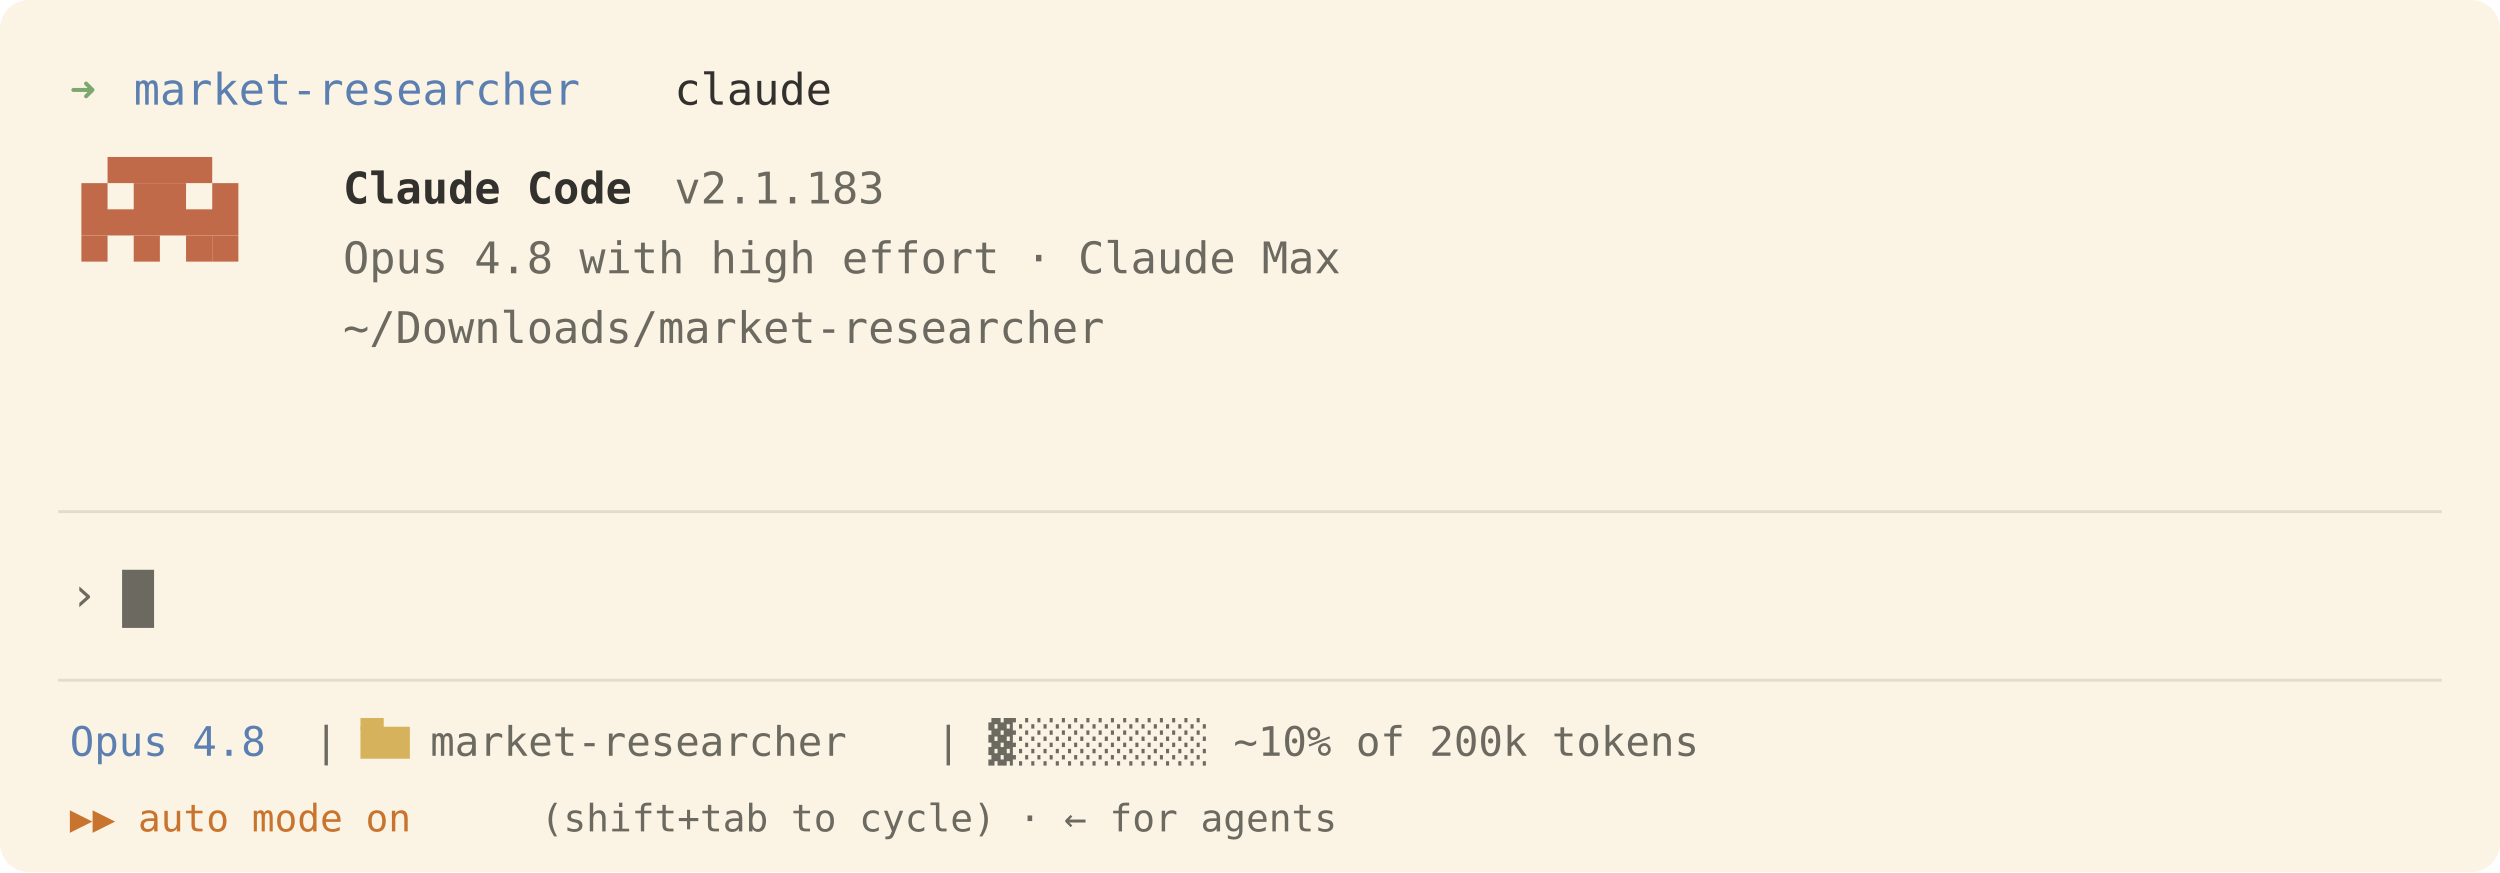
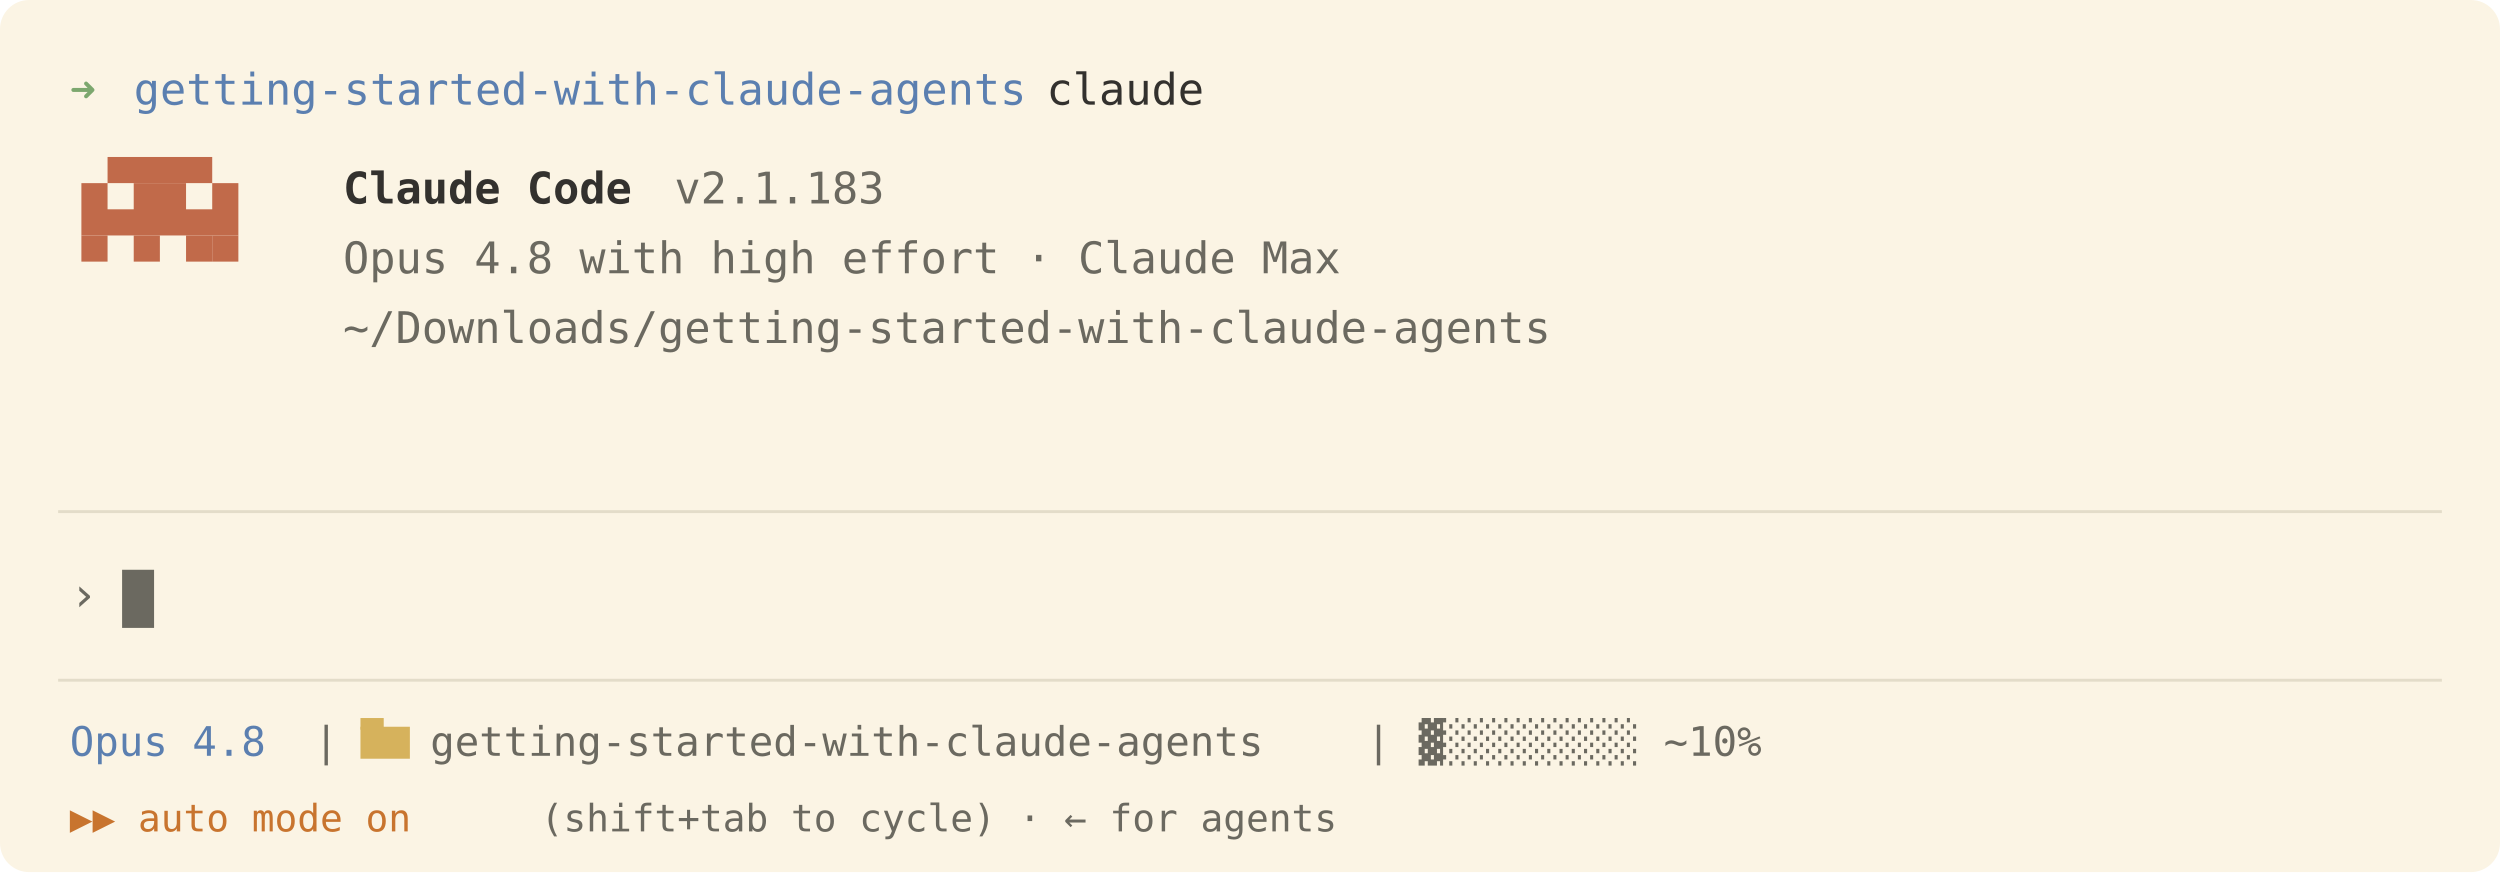
<svg xmlns="http://www.w3.org/2000/svg" viewBox="0 0 860 300">
  <rect width="860" height="300" rx="10" fill="#FBF4E4" />
  <text x="24" y="36" font-family="SF Mono, SFMono-Regular, Menlo, Consolas, monospace" font-size="15" font-weight="400" fill="#7CA76E">➜</text>
-   <text x="46" y="36" font-family="SF Mono, SFMono-Regular, Menlo, Consolas, monospace" font-size="15" font-weight="400" fill="#5B7FB0">market-researcher</text>
-   <text x="232" y="36" font-family="SF Mono, SFMono-Regular, Menlo, Consolas, monospace" font-size="15" font-weight="400" fill="#33312E">claude</text>
+   <text x="46" y="36" font-family="SF Mono, SFMono-Regular, Menlo, Consolas, monospace" font-size="15" font-weight="400" fill="#5B7FB0">getting-started-with-claude-agents</text>
+   <text x="360" y="36" font-family="SF Mono, SFMono-Regular, Menlo, Consolas, monospace" font-size="15" font-weight="400" fill="#33312E">claude</text>
  <rect x="37" y="54" width="36" height="9" fill="#C16A4A" />
  <rect x="28" y="63" width="54" height="18" fill="#C16A4A" />
  <rect x="28" y="81" width="9" height="9" fill="#C16A4A" />
  <rect x="46" y="81" width="9" height="9" fill="#C16A4A" />
  <rect x="64" y="81" width="9" height="9" fill="#C16A4A" />
  <rect x="73" y="81" width="9" height="9" fill="#C16A4A" />
  <rect x="37" y="63" width="9" height="9" fill="#FBF4E4" />
  <rect x="64" y="63" width="9" height="9" fill="#FBF4E4" />
  <text x="118" y="70" font-family="SF Mono, SFMono-Regular, Menlo, Consolas, monospace" font-size="15" font-weight="700" fill="#33312E">Claude Code</text>
  <text x="232" y="70" font-family="SF Mono, SFMono-Regular, Menlo, Consolas, monospace" font-size="15" font-weight="400" fill="#6B6960">v2.1.183</text>
  <text x="118" y="94" font-family="SF Mono, SFMono-Regular, Menlo, Consolas, monospace" font-size="15" font-weight="400" fill="#6B6960">Opus 4.8 with high effort · Claude Max</text>
-   <text x="118" y="118" font-family="SF Mono, SFMono-Regular, Menlo, Consolas, monospace" font-size="15" font-weight="400" fill="#6B6960">~/Downloads/market-researcher</text>
+   <text x="118" y="118" font-family="SF Mono, SFMono-Regular, Menlo, Consolas, monospace" font-size="15" font-weight="400" fill="#6B6960">~/Downloads/getting-started-with-claude-agents</text>
  <line x1="20" y1="176" x2="840" y2="176" stroke="#E3DCC9" />
  <text x="24" y="210" font-family="SF Mono, SFMono-Regular, Menlo, Consolas, monospace" font-size="16" font-weight="400" fill="#6B6960">›</text>
  <rect x="42" y="196" width="11" height="20" fill="#6B6960" />
  <line x1="20" y1="234" x2="840" y2="234" stroke="#E3DCC9" />
  <text x="24" y="260" font-family="SF Mono, SFMono-Regular, Menlo, Consolas, monospace" font-size="14" font-weight="400" fill="#5B7FB0">Opus 4.8</text>
  <text x="108" y="260" font-family="SF Mono, SFMono-Regular, Menlo, Consolas, monospace" font-size="14" font-weight="400" fill="#6B6960">|</text>
  <rect x="124" y="250" width="17" height="11" fill="#D6B25C" />
  <rect x="124" y="247" width="8" height="4" fill="#D6B25C" />
-   <text x="148" y="260" font-family="SF Mono, SFMono-Regular, Menlo, Consolas, monospace" font-size="14" font-weight="400" fill="#6B6960">market-researcher</text>
-   <text x="322" y="260" font-family="SF Mono, SFMono-Regular, Menlo, Consolas, monospace" font-size="14" font-weight="400" fill="#6B6960">|</text>
-   <text x="340" y="260" font-family="SF Mono, SFMono-Regular, Menlo, Consolas, monospace" font-size="14" font-weight="400" fill="#6B6960">▓░░░░░░░░ ~10% of 200k tokens</text>
+   <text x="148" y="260" font-family="SF Mono, SFMono-Regular, Menlo, Consolas, monospace" font-size="14" font-weight="400" fill="#6B6960">getting-started-with-claude-agents</text>
+   <text x="470" y="260" font-family="SF Mono, SFMono-Regular, Menlo, Consolas, monospace" font-size="14" font-weight="400" fill="#6B6960">|</text>
+   <text x="488" y="260" font-family="SF Mono, SFMono-Regular, Menlo, Consolas, monospace" font-size="14" font-weight="400" fill="#6B6960">▓░░░░░░░░ ~10%</text>
  <text x="24" y="286" font-family="SF Mono, SFMono-Regular, Menlo, Consolas, monospace" font-size="13" font-weight="400" fill="#C8742E">▶▶ auto mode on</text>
  <text x="186" y="286" font-family="SF Mono, SFMono-Regular, Menlo, Consolas, monospace" font-size="13" font-weight="400" fill="#6B6960">(shift+tab to cycle)  ·  ← for agents</text>
</svg>
